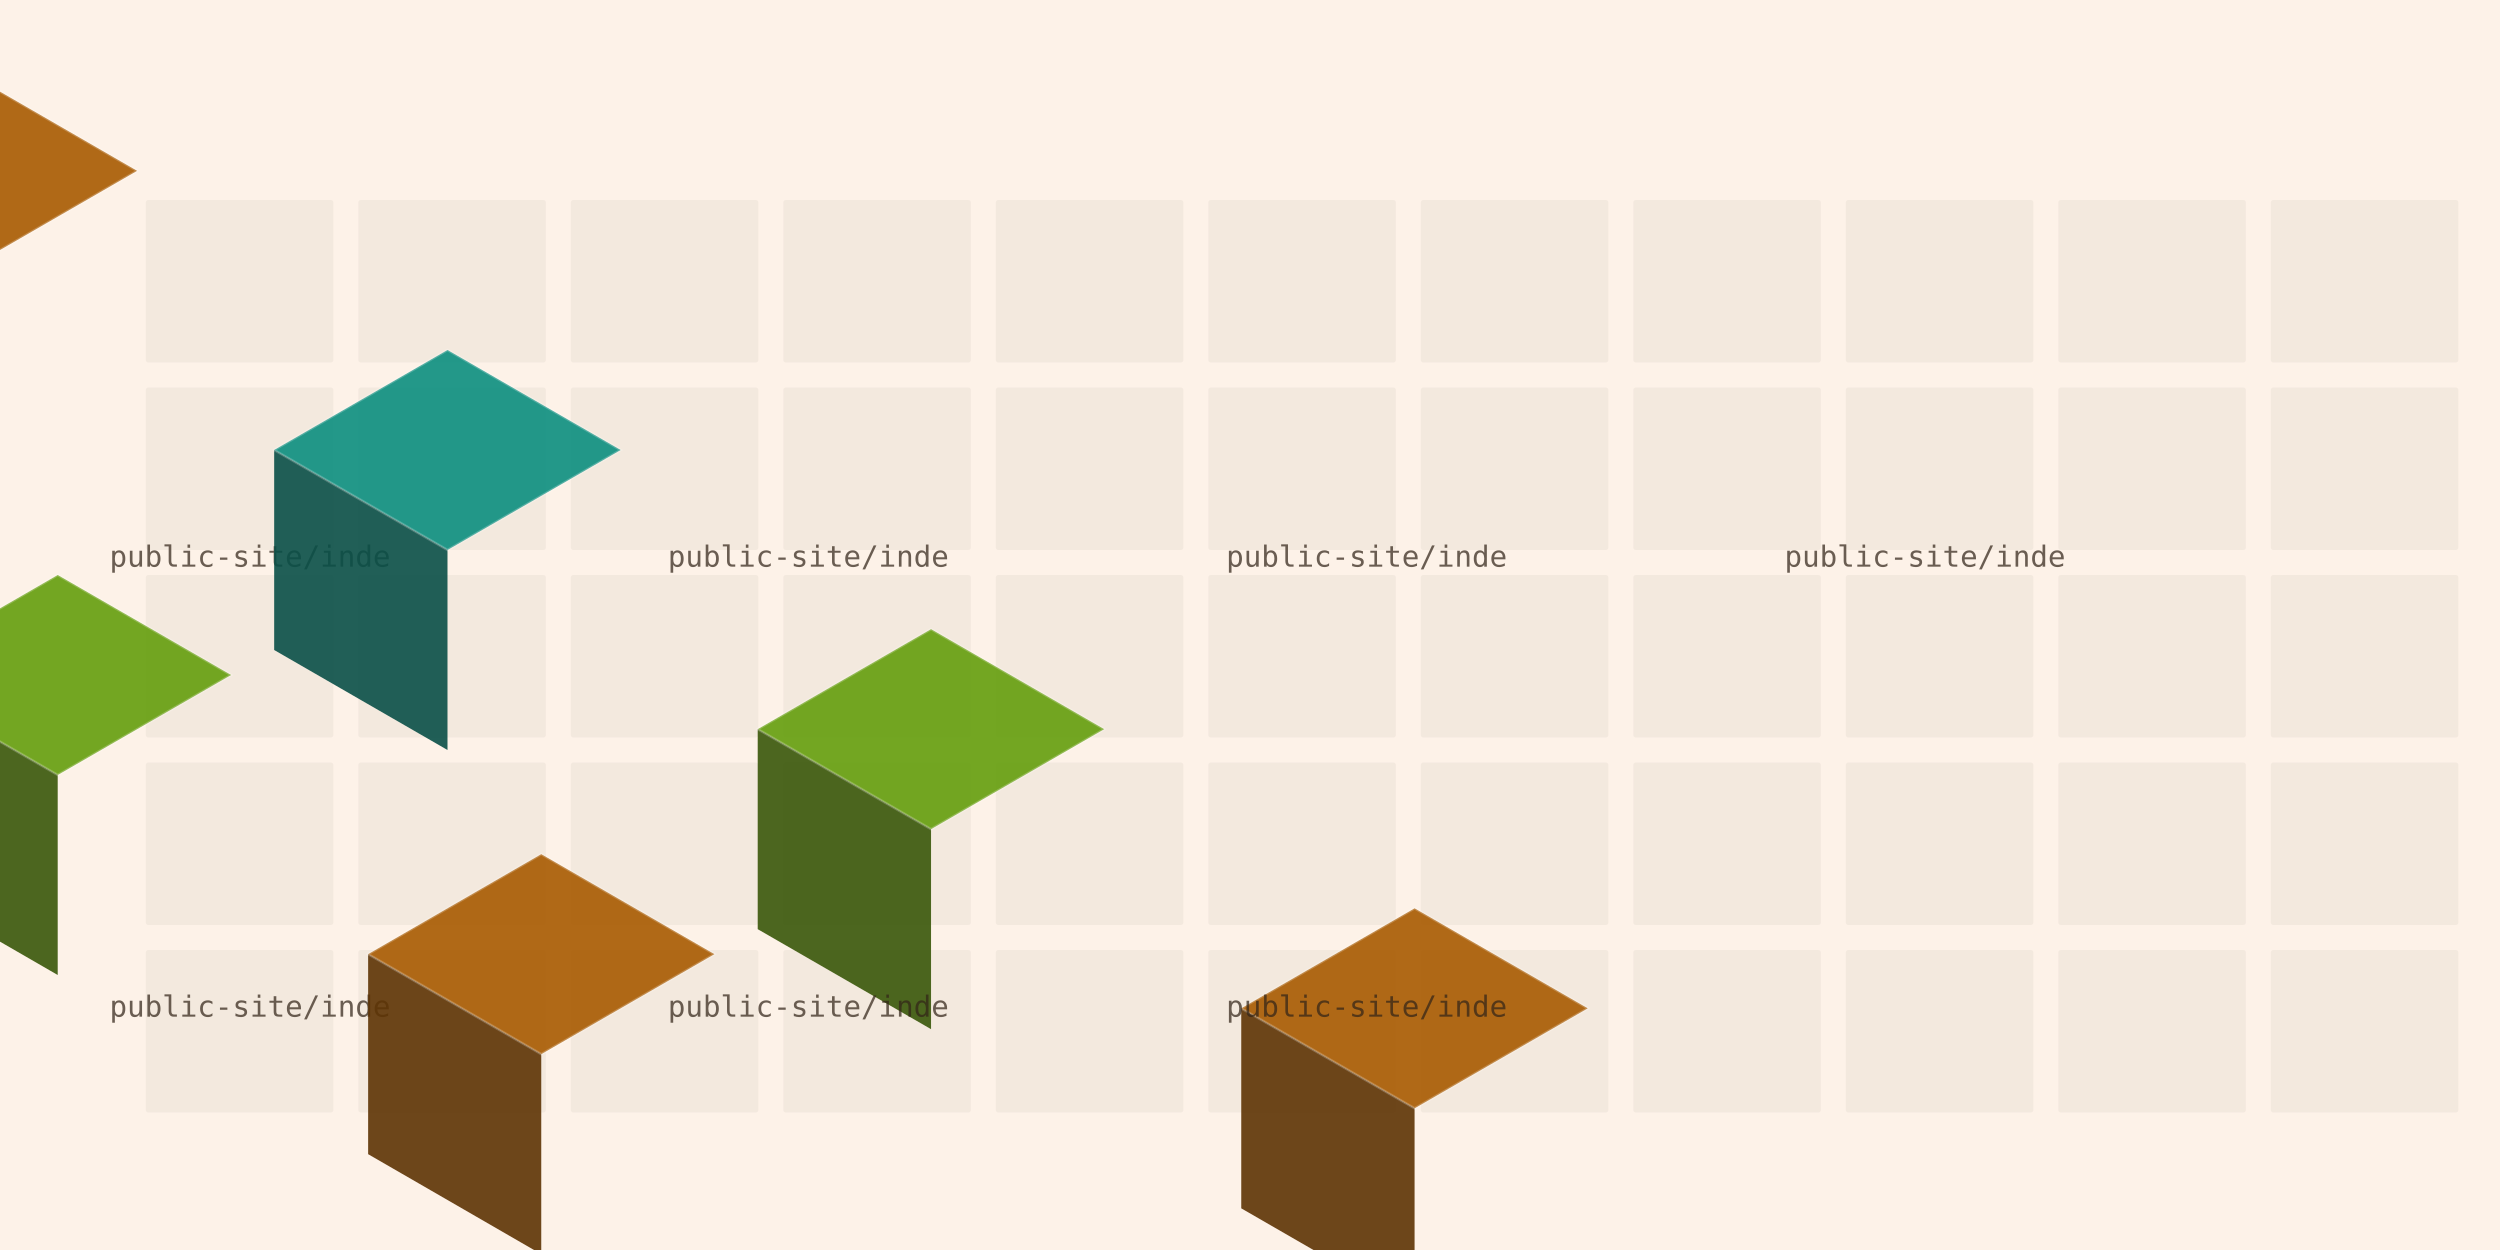
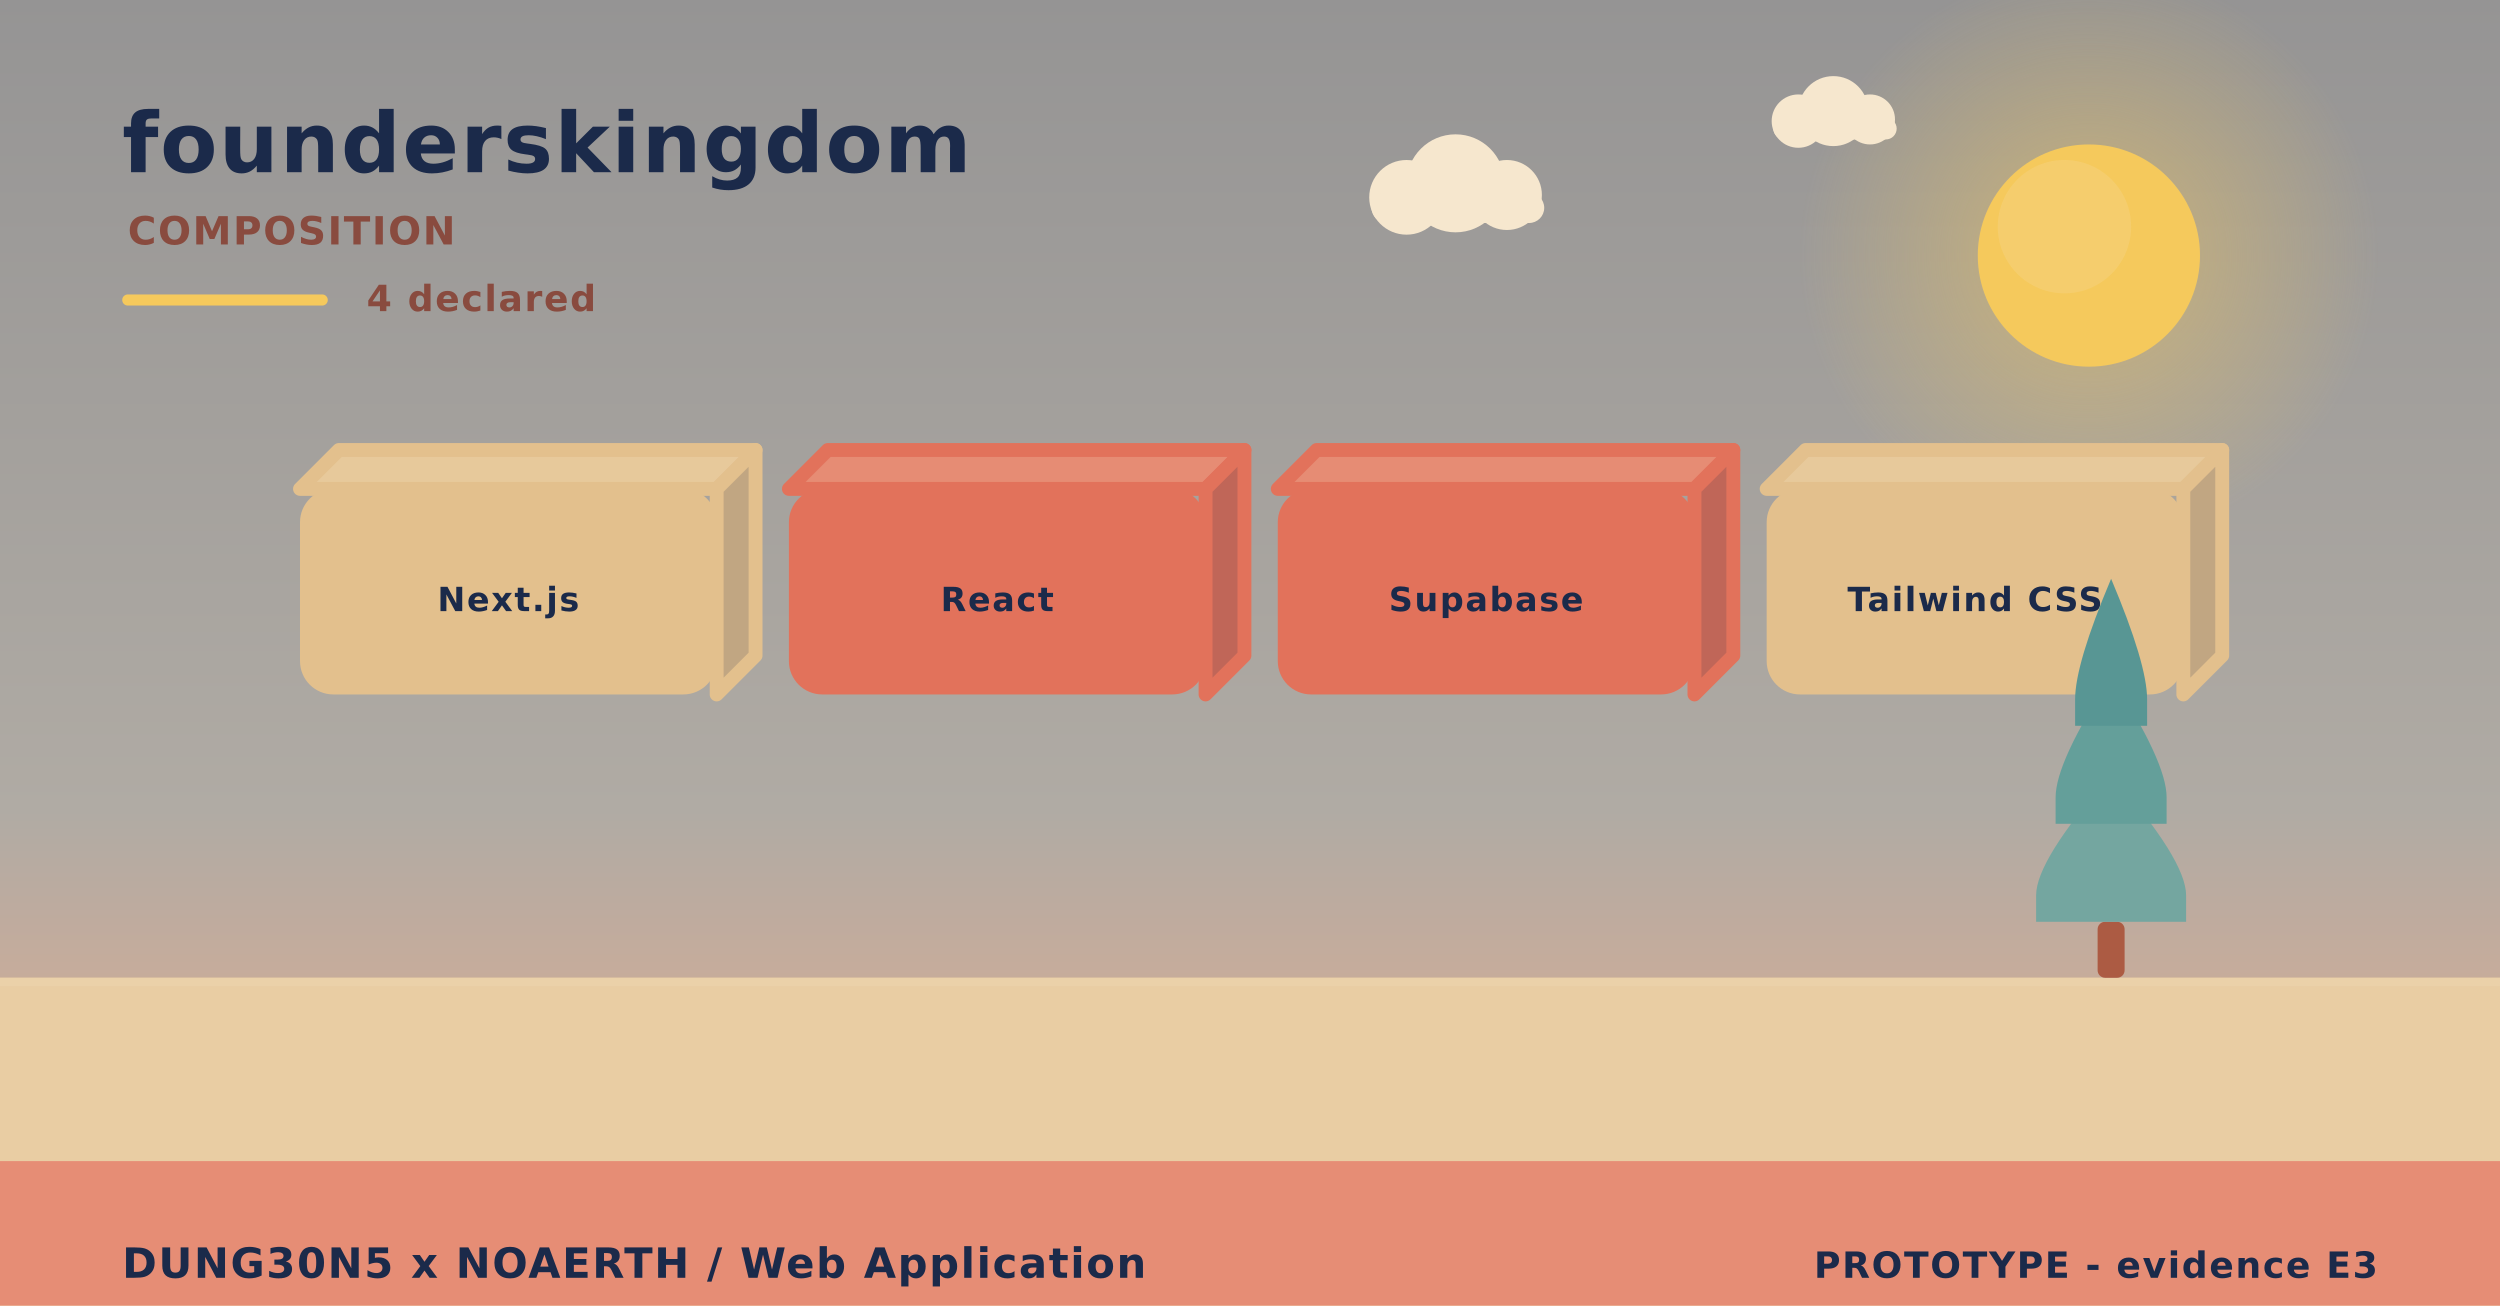
- <svg xmlns="http://www.w3.org/2000/svg" viewBox="0 0 1200 600" width="1200" height="600" role="img" aria-label="founderskingdom component map">
-   <rect width="1200" height="600" fill="#fdf2e8" />
-   <defs>
-     <linearGradient id="gc" x1="0" y1="0" x2="1" y2="1">
-       <stop offset="0%" stop-color="#a95d05" />
-       <stop offset="100%" stop-color="#109081" />
-     </linearGradient>
-   </defs>
-   <rect x="70.00" y="96.00" width="90.00" height="78.00" rx="1.20" fill="#322418" opacity="0.05" />
-   <rect x="172.00" y="96.00" width="90.00" height="78.00" rx="1.20" fill="#322418" opacity="0.05" />
-   <rect x="274.00" y="96.00" width="90.00" height="78.00" rx="1.20" fill="#322418" opacity="0.05" />
-   <rect x="376.00" y="96.00" width="90.00" height="78.00" rx="1.20" fill="#322418" opacity="0.05" />
-   <rect x="478.00" y="96.00" width="90.00" height="78.00" rx="1.20" fill="#322418" opacity="0.05" />
-   <rect x="580.00" y="96.00" width="90.00" height="78.00" rx="1.20" fill="#322418" opacity="0.05" />
-   <rect x="682.00" y="96.00" width="90.00" height="78.00" rx="1.20" fill="#322418" opacity="0.05" />
-   <rect x="784.00" y="96.00" width="90.00" height="78.00" rx="1.20" fill="#322418" opacity="0.05" />
-   <rect x="886.00" y="96.00" width="90.00" height="78.00" rx="1.20" fill="#322418" opacity="0.05" />
-   <rect x="988.00" y="96.00" width="90.00" height="78.00" rx="1.20" fill="#322418" opacity="0.05" />
-   <rect x="1090.00" y="96.00" width="90.00" height="78.00" rx="1.20" fill="#322418" opacity="0.05" />
-   <rect x="70.00" y="186.00" width="90.00" height="78.00" rx="1.20" fill="#322418" opacity="0.05" />
-   <rect x="172.00" y="186.00" width="90.00" height="78.00" rx="1.20" fill="#322418" opacity="0.05" />
-   <rect x="274.00" y="186.00" width="90.00" height="78.00" rx="1.20" fill="#322418" opacity="0.05" />
-   <rect x="376.00" y="186.00" width="90.00" height="78.00" rx="1.20" fill="#322418" opacity="0.05" />
-   <rect x="478.00" y="186.00" width="90.00" height="78.00" rx="1.20" fill="#322418" opacity="0.05" />
-   <rect x="580.00" y="186.00" width="90.00" height="78.00" rx="1.20" fill="#322418" opacity="0.05" />
-   <rect x="682.00" y="186.00" width="90.00" height="78.00" rx="1.20" fill="#322418" opacity="0.05" />
-   <rect x="784.00" y="186.00" width="90.00" height="78.00" rx="1.20" fill="#322418" opacity="0.05" />
-   <rect x="886.00" y="186.00" width="90.00" height="78.00" rx="1.20" fill="#322418" opacity="0.05" />
-   <rect x="988.00" y="186.00" width="90.00" height="78.00" rx="1.20" fill="#322418" opacity="0.05" />
-   <rect x="1090.00" y="186.00" width="90.00" height="78.00" rx="1.20" fill="#322418" opacity="0.05" />
-   <rect x="70.00" y="276.00" width="90.00" height="78.00" rx="1.20" fill="#322418" opacity="0.05" />
-   <rect x="172.00" y="276.00" width="90.00" height="78.00" rx="1.20" fill="#322418" opacity="0.05" />
-   <rect x="274.00" y="276.00" width="90.00" height="78.00" rx="1.20" fill="#322418" opacity="0.05" />
-   <rect x="376.00" y="276.00" width="90.00" height="78.00" rx="1.20" fill="#322418" opacity="0.05" />
-   <rect x="478.00" y="276.00" width="90.00" height="78.00" rx="1.20" fill="#322418" opacity="0.05" />
-   <rect x="580.00" y="276.00" width="90.00" height="78.00" rx="1.20" fill="#322418" opacity="0.05" />
-   <rect x="682.00" y="276.00" width="90.00" height="78.00" rx="1.20" fill="#322418" opacity="0.05" />
-   <rect x="784.00" y="276.00" width="90.00" height="78.00" rx="1.20" fill="#322418" opacity="0.05" />
-   <rect x="886.00" y="276.00" width="90.00" height="78.00" rx="1.20" fill="#322418" opacity="0.05" />
-   <rect x="988.00" y="276.00" width="90.00" height="78.00" rx="1.20" fill="#322418" opacity="0.05" />
-   <rect x="1090.00" y="276.00" width="90.00" height="78.00" rx="1.20" fill="#322418" opacity="0.05" />
-   <rect x="70.00" y="366.00" width="90.00" height="78.00" rx="1.20" fill="#322418" opacity="0.05" />
-   <rect x="172.00" y="366.00" width="90.00" height="78.00" rx="1.20" fill="#322418" opacity="0.05" />
-   <rect x="274.00" y="366.00" width="90.00" height="78.00" rx="1.20" fill="#322418" opacity="0.05" />
-   <rect x="376.00" y="366.00" width="90.00" height="78.00" rx="1.20" fill="#322418" opacity="0.05" />
-   <rect x="478.00" y="366.00" width="90.00" height="78.00" rx="1.20" fill="#322418" opacity="0.05" />
-   <rect x="580.00" y="366.00" width="90.00" height="78.00" rx="1.20" fill="#322418" opacity="0.05" />
-   <rect x="682.00" y="366.00" width="90.00" height="78.00" rx="1.20" fill="#322418" opacity="0.05" />
-   <rect x="784.00" y="366.00" width="90.00" height="78.00" rx="1.20" fill="#322418" opacity="0.05" />
-   <rect x="886.00" y="366.00" width="90.00" height="78.00" rx="1.20" fill="#322418" opacity="0.05" />
-   <rect x="988.00" y="366.00" width="90.00" height="78.00" rx="1.20" fill="#322418" opacity="0.05" />
-   <rect x="1090.00" y="366.00" width="90.00" height="78.00" rx="1.20" fill="#322418" opacity="0.05" />
-   <rect x="70.00" y="456.00" width="90.00" height="78.00" rx="1.20" fill="#322418" opacity="0.05" />
-   <rect x="172.00" y="456.00" width="90.00" height="78.00" rx="1.20" fill="#322418" opacity="0.05" />
-   <rect x="274.00" y="456.00" width="90.00" height="78.00" rx="1.20" fill="#322418" opacity="0.05" />
-   <rect x="376.00" y="456.00" width="90.00" height="78.00" rx="1.20" fill="#322418" opacity="0.05" />
-   <rect x="478.00" y="456.00" width="90.00" height="78.00" rx="1.20" fill="#322418" opacity="0.05" />
-   <rect x="580.00" y="456.00" width="90.00" height="78.00" rx="1.20" fill="#322418" opacity="0.05" />
-   <rect x="682.00" y="456.00" width="90.00" height="78.00" rx="1.20" fill="#322418" opacity="0.05" />
-   <rect x="784.00" y="456.00" width="90.00" height="78.00" rx="1.20" fill="#322418" opacity="0.05" />
-   <rect x="886.00" y="456.00" width="90.00" height="78.00" rx="1.20" fill="#322418" opacity="0.05" />
-   <rect x="988.00" y="456.00" width="90.00" height="78.00" rx="1.20" fill="#322418" opacity="0.05" />
-   <rect x="1090.00" y="456.00" width="90.00" height="78.00" rx="1.20" fill="#322418" opacity="0.05" />
-   <g transform="rotate(0 120 140)">
-     <polygon points="-17.3,34.0 65.8,82.0 -17.3,130.0 -100.5,82.0" fill="#a95d05" opacity="0.92" />
-     <polygon points="-100.5,82.0 -17.3,130.0 -17.3,226.0 -100.5,178.0" fill="#5d3303" opacity="0.9" />
-     <polygon points="-17.3,34.0 65.8,82.0 -17.3,130.0 -100.5,82.0" fill="none" stroke="rgba(255,255,255,0.220)" stroke-width="1.2" />
-     <animateTransform attributeName="transform" type="rotate" values="-32.0 0.00 0.00 0.0 0.00 0.00" dur="7.15s" begin="0.0s" repeatCount="indefinite" />
+ <svg xmlns="http://www.w3.org/2000/svg" width="900" height="470" viewBox="0 0 900 470" role="img" aria-label="founderskingdom - how it is composed">
+   <linearGradient id="skyc" x1="0" y1="0" x2="0" y2="1">
+     <stop offset="0" stop-color="#959494" />
+     <stop offset="0.62" stop-color="#b0aba4" />
+     <stop offset="1" stop-color="#f3ad8a" />
+   </linearGradient>
+   <rect width="900" height="470" fill="url(#skyc)" />
+   <radialGradient id="sunc">
+     <stop offset="0.35" stop-color="#f5c95c" stop-opacity="0.34" />
+     <stop offset="1" stop-color="#f5c95c" stop-opacity="0" />
+   </radialGradient>
+   <circle cx="752" cy="92" r="104" fill="url(#sunc)" />
+   <circle cx="752" cy="92" r="40" fill="#f5c95c" />
+   <circle cx="743.2" cy="81.6" r="24" fill="#f5d27e" opacity="0.5" />
+   <g>
+     <circle cx="524" cy="66" r="17.64" fill="#f6e7ce" />
+     <circle cx="506.36" cy="71.04" r="13.44" fill="#f6e7ce" />
+     <circle cx="542.48" cy="70.2" r="12.6" fill="#f6e7ce" />
+     <rect x="493.76" y="69.36" width="62.16" height="10.92" rx="5.46" fill="#f6e7ce" />
+     <animateTransform attributeName="transform" type="translate" values="0 0;24 0;0 0" dur="36s" begin="0s" repeatCount="indefinite" />
  </g>
-   <text x="120" y="272" font-family="ui-monospace,Menlo,monospace" font-size="14" fill="rgba(50,36,24,0.720)" text-anchor="middle">public-site/inde</text>
-   <g transform="rotate(0 388 140)">
-     <polygon points="214.8,168.0 297.9,216.0 214.8,264.0 131.6,216.0" fill="#109081" opacity="0.92" />
-     <polygon points="131.6,216.0 214.8,264.0 214.8,360.0 131.6,312.0" fill="#094f47" opacity="0.9" />
-     <polygon points="214.8,168.0 297.9,216.0 214.8,264.0 131.6,216.0" fill="none" stroke="rgba(255,255,255,0.220)" stroke-width="1.2" />
-     <animateTransform attributeName="transform" type="rotate" values="-32.0 0.00 0.00 0.0 0.00 0.00" dur="7.15s" begin="0.4s" repeatCount="indefinite" />
+   <g>
+     <circle cx="660" cy="40" r="12.6" fill="#f6e7ce" />
+     <circle cx="647.4" cy="43.6" r="9.6" fill="#f6e7ce" />
+     <circle cx="673.2" cy="43" r="9" fill="#f6e7ce" />
+     <rect x="638.4" y="42.4" width="44.4" height="7.8" rx="3.9" fill="#f6e7ce" />
+     <animateTransform attributeName="transform" type="translate" values="0 0;-18 0;0 0" dur="46s" begin="3s" repeatCount="indefinite" />
  </g>
-   <text x="388" y="272" font-family="ui-monospace,Menlo,monospace" font-size="14" fill="rgba(50,36,24,0.720)" text-anchor="middle">public-site/inde</text>
-   <g transform="rotate(0 656 140)">
-     <polygon points="446.9,302.0 530.0,350.0 446.9,398.0 363.7,350.0" fill="#679f11" opacity="0.92" />
-     <polygon points="363.7,350.0 446.9,398.0 446.9,494.0 363.7,446.0" fill="#395709" opacity="0.9" />
-     <polygon points="446.9,302.0 530.0,350.0 446.9,398.0 363.7,350.0" fill="none" stroke="rgba(255,255,255,0.220)" stroke-width="1.2" />
-     <animateTransform attributeName="transform" type="rotate" values="-32.0 0.00 0.00 0.0 0.00 0.00" dur="7.15s" begin="0.8s" repeatCount="indefinite" />
+   <rect x="0" y="352" width="900" height="118" fill="#e9cda3" />
+   <rect x="0" y="352" width="900" height="3" fill="#ebd1a9" />
+   <text x="44" y="62" font-family="Verdana,DejaVu Sans,sans-serif" font-size="30" font-weight="700" letter-spacing="0.6" fill="#1b2a4a" text-anchor="start">founderskingdom</text>
+   <text x="46" y="88" font-family="Verdana,DejaVu Sans,sans-serif" font-size="14" font-weight="700" letter-spacing="0.6" fill="#894b3f" text-anchor="start">COMPOSITION</text>
+   <rect x="44" y="106" width="74" height="4" rx="2" fill="#f5c95c" />
+   <text x="132" y="112" font-family="Verdana,DejaVu Sans,sans-serif" font-size="13" font-weight="700" letter-spacing="0.6" fill="#894b3f" text-anchor="start">4 declared</text>
+   <g>
+     <path d="M108,176 L258,176 L272,162 L122,162 Z" fill="#e7c99b" stroke="#e3c08d" stroke-width="5" stroke-linejoin="round" />
+     <path d="M258,176 L272,162 L272,236 L258,250 Z" fill="#c1a682" stroke="#e3c08d" stroke-width="5" stroke-linejoin="round" />
+     <rect x="108" y="176" width="150" height="74" rx="12" fill="#e3c08d" />
+     <animateTransform attributeName="transform" type="translate" values="0 10;0 0" dur="0.75s" begin="0s" fill="freeze" />
  </g>
-   <text x="656" y="272" font-family="ui-monospace,Menlo,monospace" font-size="14" fill="rgba(50,36,24,0.720)" text-anchor="middle">public-site/inde</text>
-   <g transform="rotate(0 924 140)">
-     <polygon points="679.0,436.0 762.1,484.0 679.0,532.0 595.8,484.0" fill="#a95d05" opacity="0.92" />
-     <polygon points="595.8,484.0 679.0,532.0 679.0,628.0 595.8,580.0" fill="#5d3303" opacity="0.9" />
-     <polygon points="679.0,436.0 762.1,484.0 679.0,532.0 595.8,484.0" fill="none" stroke="rgba(255,255,255,0.220)" stroke-width="1.2" />
-     <animateTransform attributeName="transform" type="rotate" values="-32.0 0.00 0.00 0.0 0.00 0.00" dur="7.15s" begin="1.2s" repeatCount="indefinite" />
+   <text x="183" y="220" font-family="Verdana,DejaVu Sans,sans-serif" font-size="12" font-weight="700" letter-spacing="0.6" fill="#1b2a4a" text-anchor="middle">Next.js</text>
+   <g>
+     <path d="M284,176 L434,176 L448,162 L298,162 Z" fill="#e68c74" stroke="#e2725b" stroke-width="5" stroke-linejoin="round" />
+     <path d="M434,176 L448,162 L448,236 L434,250 Z" fill="#c06658" stroke="#e2725b" stroke-width="5" stroke-linejoin="round" />
+     <rect x="284" y="176" width="150" height="74" rx="12" fill="#e2725b" />
+     <animateTransform attributeName="transform" type="translate" values="0 10;0 0" dur="0.75s" begin="0.16s" fill="freeze" />
  </g>
-   <text x="924" y="272" font-family="ui-monospace,Menlo,monospace" font-size="14" fill="rgba(50,36,24,0.720)" text-anchor="middle">public-site/inde</text>
-   <g transform="rotate(0 120 356)">
-     <polygon points="-204.4,142.0 -121.2,190.0 -204.4,238.0 -287.5,190.0" fill="#109081" opacity="0.92" />
-     <polygon points="-287.5,190.0 -204.4,238.0 -204.4,334.0 -287.5,286.0" fill="#094f47" opacity="0.9" />
-     <polygon points="-204.4,142.0 -121.2,190.0 -204.4,238.0 -287.5,190.0" fill="none" stroke="rgba(255,255,255,0.220)" stroke-width="1.2" />
-     <animateTransform attributeName="transform" type="rotate" values="-32.0 0.00 0.00 0.0 0.00 0.00" dur="7.15s" begin="1.6s" repeatCount="indefinite" />
+   <text x="359" y="220" font-family="Verdana,DejaVu Sans,sans-serif" font-size="12" font-weight="700" letter-spacing="0.6" fill="#1b2a4a" text-anchor="middle">React</text>
+   <g>
+     <path d="M460,176 L610,176 L624,162 L474,162 Z" fill="#e68c74" stroke="#e2725b" stroke-width="5" stroke-linejoin="round" />
+     <path d="M610,176 L624,162 L624,236 L610,250 Z" fill="#c06658" stroke="#e2725b" stroke-width="5" stroke-linejoin="round" />
+     <rect x="460" y="176" width="150" height="74" rx="12" fill="#e2725b" />
+     <animateTransform attributeName="transform" type="translate" values="0 10;0 0" dur="0.75s" begin="0.32s" fill="freeze" />
  </g>
-   <text x="120" y="488" font-family="ui-monospace,Menlo,monospace" font-size="14" fill="rgba(50,36,24,0.720)" text-anchor="middle">public-site/inde</text>
-   <g transform="rotate(0 388 356)">
-     <polygon points="27.7,276.0 110.9,324.0 27.7,372.0 -55.4,324.0" fill="#679f11" opacity="0.92" />
-     <polygon points="-55.4,324.0 27.7,372.0 27.7,468.0 -55.4,420.0" fill="#395709" opacity="0.9" />
-     <polygon points="27.7,276.0 110.9,324.0 27.7,372.0 -55.4,324.0" fill="none" stroke="rgba(255,255,255,0.220)" stroke-width="1.2" />
-     <animateTransform attributeName="transform" type="rotate" values="-32.0 0.00 0.00 0.0 0.00 0.00" dur="7.15s" begin="2.0s" repeatCount="indefinite" />
+   <text x="535" y="220" font-family="Verdana,DejaVu Sans,sans-serif" font-size="12" font-weight="700" letter-spacing="0.6" fill="#1b2a4a" text-anchor="middle">Supabase</text>
+   <g>
+     <path d="M636,176 L786,176 L800,162 L650,162 Z" fill="#e7c99b" stroke="#e3c08d" stroke-width="5" stroke-linejoin="round" />
+     <path d="M786,176 L800,162 L800,236 L786,250 Z" fill="#c1a682" stroke="#e3c08d" stroke-width="5" stroke-linejoin="round" />
+     <rect x="636" y="176" width="150" height="74" rx="12" fill="#e3c08d" />
+     <animateTransform attributeName="transform" type="translate" values="0 10;0 0" dur="0.75s" begin="0.48s" fill="freeze" />
  </g>
-   <text x="388" y="488" font-family="ui-monospace,Menlo,monospace" font-size="14" fill="rgba(50,36,24,0.720)" text-anchor="middle">public-site/inde</text>
-   <g transform="rotate(0 656 356)">
-     <polygon points="259.8,410.0 342.9,458.0 259.8,506.0 176.7,458.0" fill="#a95d05" opacity="0.92" />
-     <polygon points="176.7,458.0 259.8,506.0 259.8,602.0 176.7,554.0" fill="#5d3303" opacity="0.9" />
-     <polygon points="259.8,410.0 342.9,458.0 259.8,506.0 176.7,458.0" fill="none" stroke="rgba(255,255,255,0.220)" stroke-width="1.2" />
-     <animateTransform attributeName="transform" type="rotate" values="-32.0 0.00 0.00 0.0 0.00 0.00" dur="7.15s" begin="2.4s" repeatCount="indefinite" />
-   </g>
-   <text x="656" y="488" font-family="ui-monospace,Menlo,monospace" font-size="14" fill="rgba(50,36,24,0.720)" text-anchor="middle">public-site/inde</text>
+   <text x="711" y="220" font-family="Verdana,DejaVu Sans,sans-serif" font-size="12" font-weight="700" letter-spacing="0.6" fill="#1b2a4a" text-anchor="middle">Tailwind CSS</text>
+   <rect x="755.14" y="331.84" width="9.72" height="20.16" rx="2.7" fill="#ac5b43" />
+   <path d="M760,278.92 Q733,309.61 733,322.31 Q733,331.84 733,331.84 L787,331.84 Q787,331.84 787,322.31 Q787,309.61 760,278.92 Z" fill="#74a6a0" />
+   <path d="M760,243.64 Q740.02,274.33 740.02,287.03 Q740.02,296.56 740.02,296.56 L779.98,296.56 Q779.98,296.56 779.98,287.03 Q779.98,274.33 760,243.64 Z" fill="#649f9a" />
+   <path d="M760,208.36 Q747.04,239.05 747.04,251.75 Q747.04,261.28 747.04,261.28 L772.96,261.28 Q772.96,261.28 772.96,251.75 Q772.96,239.05 760,208.36 Z" fill="#589694" />
+   <rect x="0" y="418" width="900" height="52" rx="0" fill="#e68972" opacity="0.94" />
+   <text x="44" y="460" font-family="Verdana,DejaVu Sans,sans-serif" font-size="15" font-weight="700" letter-spacing="0.6" fill="#1b2a4a" text-anchor="start">DUNG30N5 x NOAERTH  /  Web Application</text>
+   <text x="856" y="460" font-family="Verdana,DejaVu Sans,sans-serif" font-size="13" font-weight="700" letter-spacing="0.6" fill="#1b2a4a" text-anchor="end">PROTOTYPE  -  evidence E3</text>
</svg>
